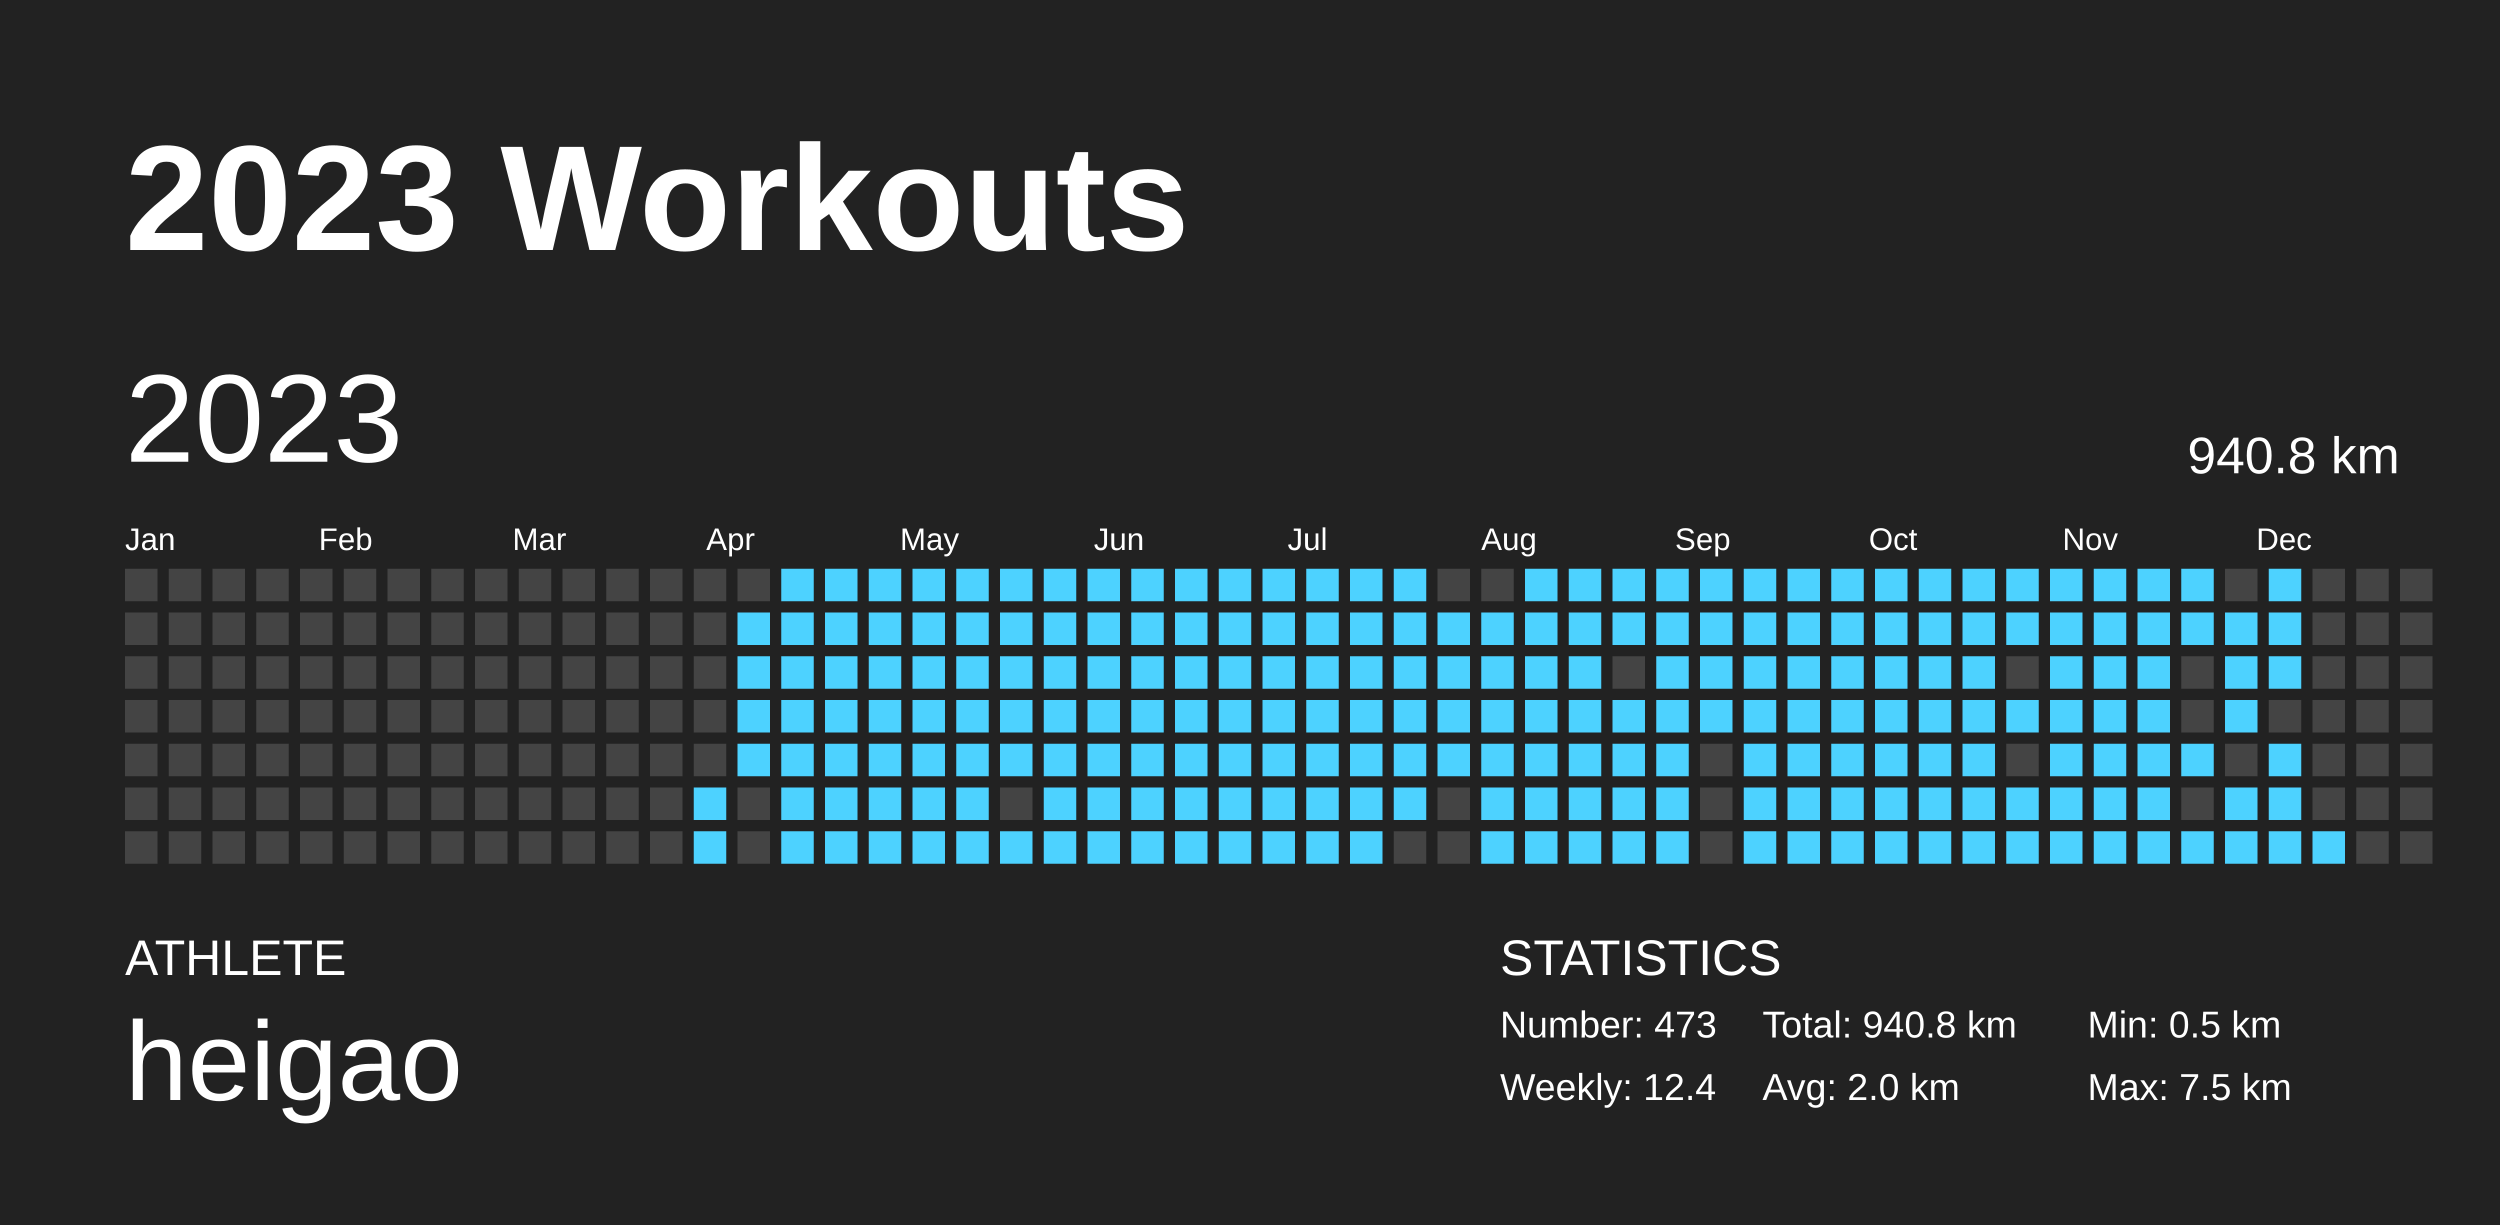
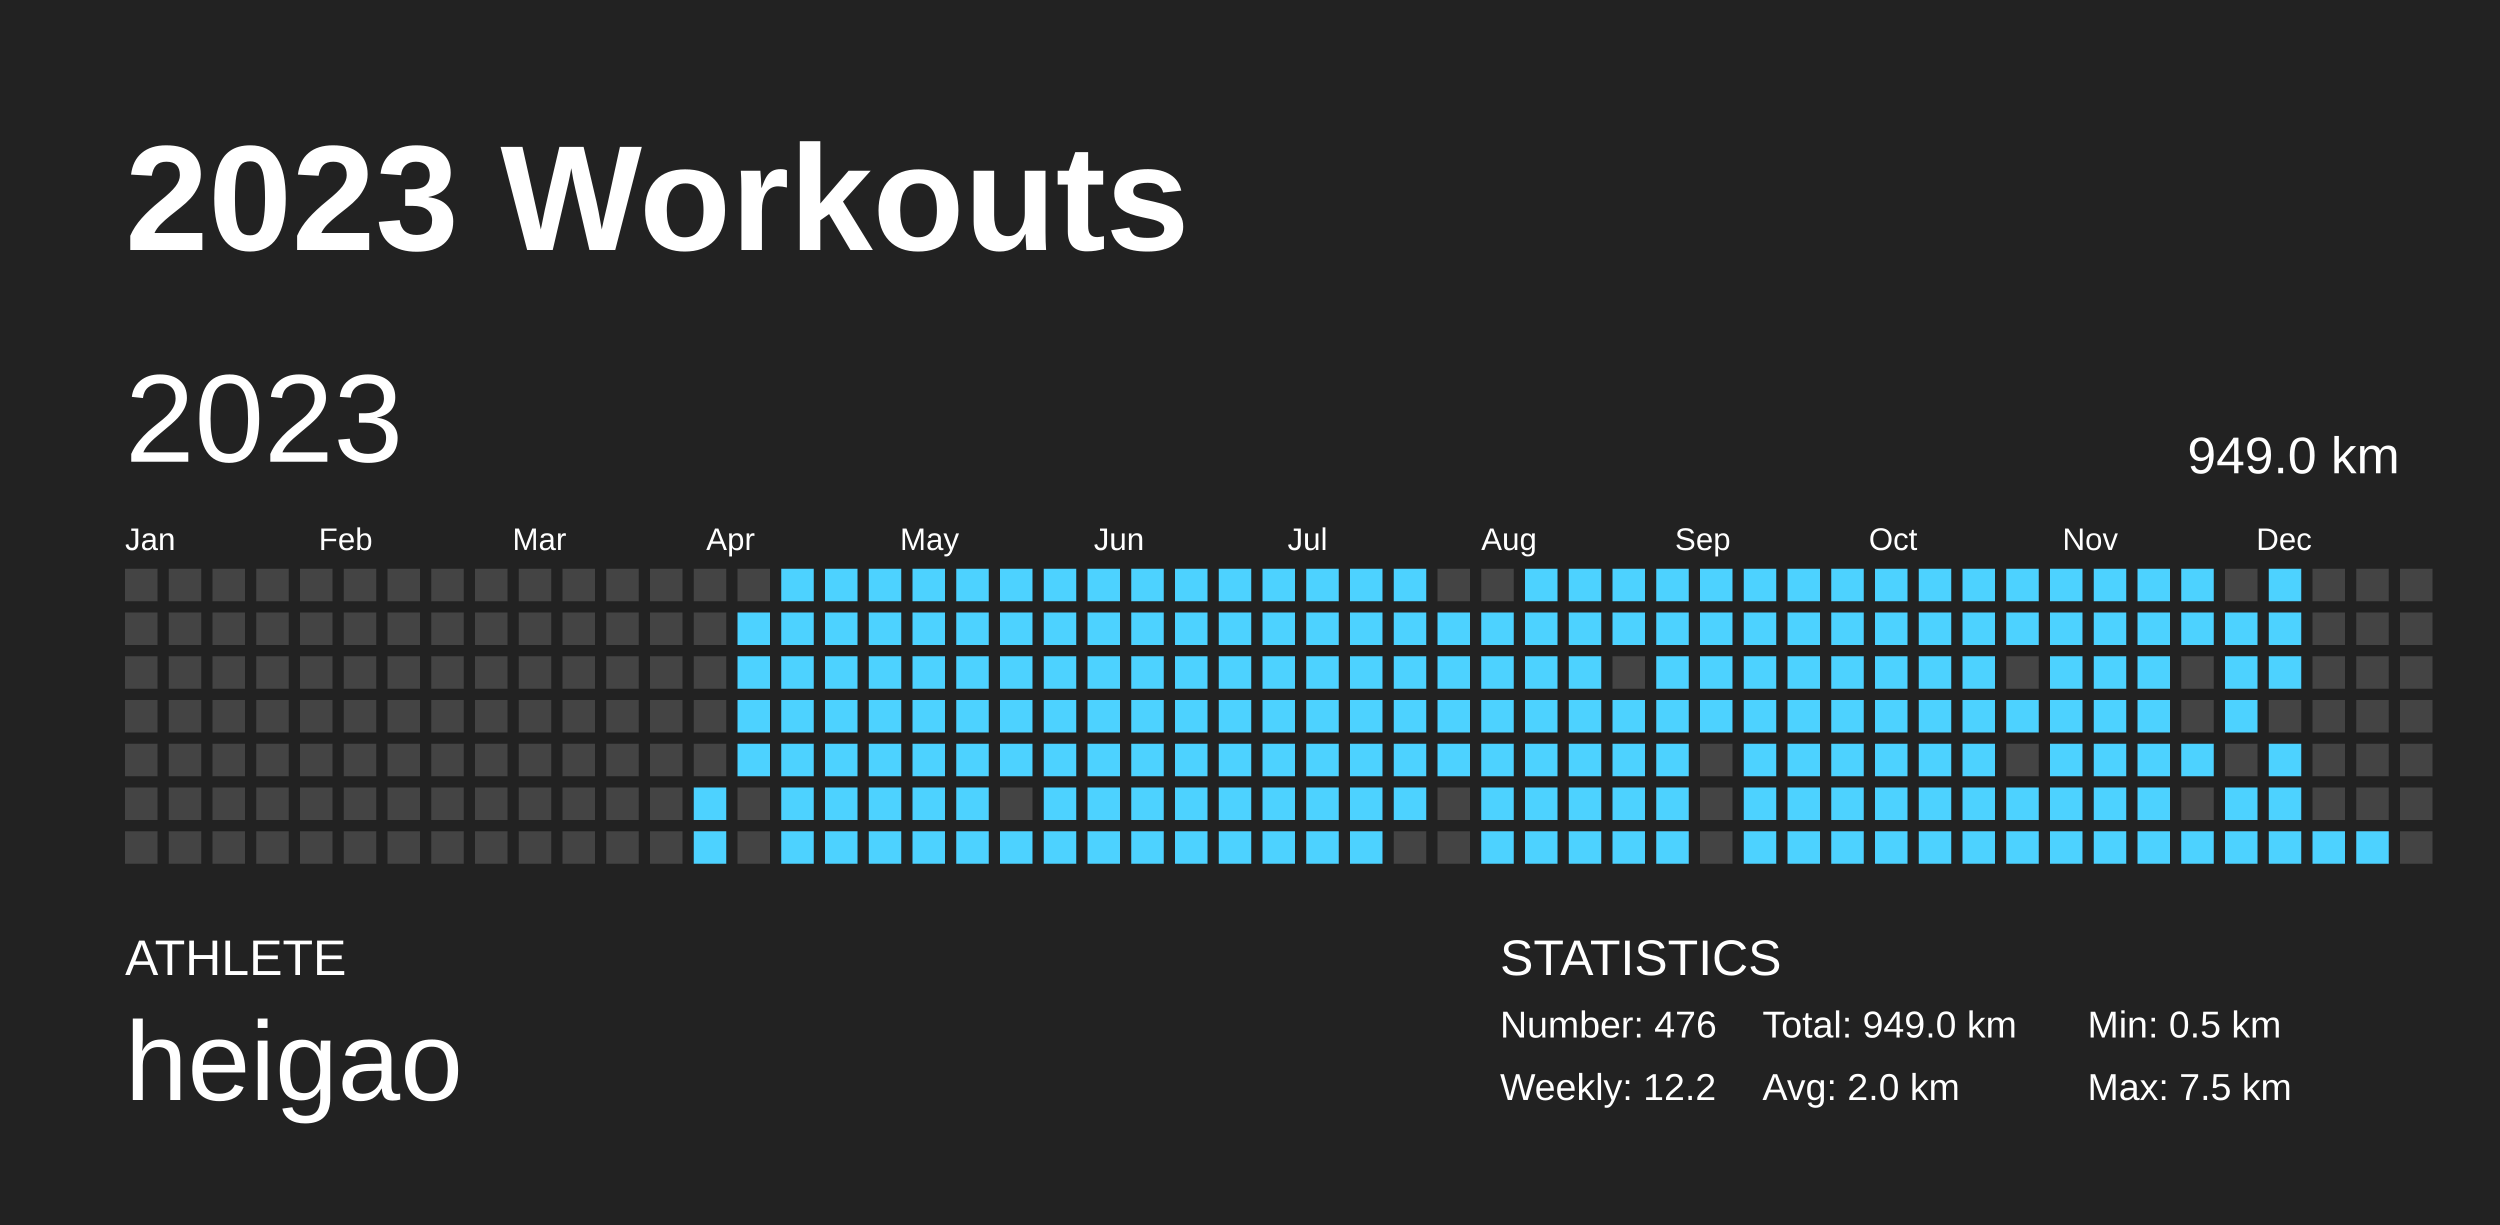
<svg xmlns="http://www.w3.org/2000/svg" baseProfile="full" height="98mm" version="1.1" viewBox="0,0,200,98" width="200mm">
  <defs />
  <rect fill="#222222" height="98" width="200" x="0" y="0" />
  <text fill="#FFFFFF" style="font-size:12px; font-family:Arial; font-weight:bold;" x="10" y="20">2023 Workouts</text>
  <text fill="#FFFFFF" style="font-size:4px; font-family:Arial" x="10" y="78">ATHLETE</text>
  <text fill="#FFFFFF" style="font-size:9px; font-family:Arial" x="10" y="88">heigao</text>
  <text fill="#FFFFFF" style="font-size:4px; font-family:Arial" x="120" y="78">STATISTICS</text>
-   <text fill="#FFFFFF" style="font-size:3px; font-family:Arial" x="120" y="83">Number: 473</text>
-   <text fill="#FFFFFF" style="font-size:3px; font-family:Arial" x="120" y="88">Weekly: 12.4</text>
-   <text fill="#FFFFFF" style="font-size:3px; font-family:Arial" x="141" y="83">Total: 940.8 km</text>
+   <text fill="#FFFFFF" style="font-size:3px; font-family:Arial" x="120" y="83">Number: 476</text>
+   <text fill="#FFFFFF" style="font-size:3px; font-family:Arial" x="120" y="88">Weekly: 12.2</text>
+   <text fill="#FFFFFF" style="font-size:3px; font-family:Arial" x="141" y="83">Total: 949.0 km</text>
  <text fill="#FFFFFF" style="font-size:3px; font-family:Arial" x="141" y="88">Avg: 2.0 km</text>
  <text fill="#FFFFFF" style="font-size:3px; font-family:Arial" x="167" y="83">Min: 0.5 km</text>
  <text fill="#FFFFFF" style="font-size:3px; font-family:Arial" x="167" y="88">Max: 7.5 km</text>
  <text dominant-baseline="hanging" fill="#FFFFFF" style="font-size:10.0px; font-family:Arial;" x="10" y="30">2023</text>
-   <text dominant-baseline="hanging" fill="#FFFFFF" style="font-size:4.125px; font-family:Arial;" x="175" y="35">940.8 km</text>
+   <text dominant-baseline="hanging" fill="#FFFFFF" style="font-size:4.125px; font-family:Arial;" x="175" y="35">949.0 km</text>
  <text fill="#FFFFFF" style="font-size:2.5px; font-family:Arial" x="10.0" y="44">Jan</text>
  <text fill="#FFFFFF" style="font-size:2.5px; font-family:Arial" x="25.5" y="44">Feb</text>
  <text fill="#FFFFFF" style="font-size:2.5px; font-family:Arial" x="41.0" y="44">Mar</text>
  <text fill="#FFFFFF" style="font-size:2.5px; font-family:Arial" x="56.5" y="44">Apr</text>
  <text fill="#FFFFFF" style="font-size:2.5px; font-family:Arial" x="72.0" y="44">May</text>
  <text fill="#FFFFFF" style="font-size:2.5px; font-family:Arial" x="87.5" y="44">Jun</text>
  <text fill="#FFFFFF" style="font-size:2.5px; font-family:Arial" x="103.0" y="44">Jul</text>
  <text fill="#FFFFFF" style="font-size:2.5px; font-family:Arial" x="118.5" y="44">Aug</text>
  <text fill="#FFFFFF" style="font-size:2.5px; font-family:Arial" x="134.0" y="44">Sep</text>
  <text fill="#FFFFFF" style="font-size:2.5px; font-family:Arial" x="149.5" y="44">Oct</text>
  <text fill="#FFFFFF" style="font-size:2.5px; font-family:Arial" x="165.0" y="44">Nov</text>
  <text fill="#FFFFFF" style="font-size:2.5px; font-family:Arial" x="180.5" y="44">Dec</text>
  <rect fill="#444444" height="2.6" width="2.6" x="10.0" y="45.5" />
  <rect fill="#444444" height="2.6" width="2.6" x="10.0" y="49.0" />
  <rect fill="#444444" height="2.6" width="2.6" x="10.0" y="52.5" />
  <rect fill="#444444" height="2.6" width="2.6" x="10.0" y="56.0" />
  <rect fill="#444444" height="2.6" width="2.6" x="10.0" y="59.5" />
  <rect fill="#444444" height="2.6" width="2.6" x="10.0" y="63.0" />
  <rect fill="#444444" height="2.6" width="2.6" x="10.0" y="66.5" />
  <rect fill="#444444" height="2.6" width="2.6" x="13.5" y="45.5" />
  <rect fill="#444444" height="2.6" width="2.6" x="13.5" y="49.0" />
  <rect fill="#444444" height="2.6" width="2.6" x="13.5" y="52.5" />
  <rect fill="#444444" height="2.6" width="2.6" x="13.5" y="56.0" />
  <rect fill="#444444" height="2.6" width="2.6" x="13.5" y="59.5" />
  <rect fill="#444444" height="2.6" width="2.6" x="13.5" y="63.0" />
  <rect fill="#444444" height="2.6" width="2.6" x="13.5" y="66.5" />
  <rect fill="#444444" height="2.6" width="2.6" x="17.0" y="45.5" />
  <rect fill="#444444" height="2.6" width="2.6" x="17.0" y="49.0" />
  <rect fill="#444444" height="2.6" width="2.6" x="17.0" y="52.5" />
  <rect fill="#444444" height="2.6" width="2.6" x="17.0" y="56.0" />
  <rect fill="#444444" height="2.6" width="2.6" x="17.0" y="59.5" />
  <rect fill="#444444" height="2.6" width="2.6" x="17.0" y="63.0" />
  <rect fill="#444444" height="2.6" width="2.6" x="17.0" y="66.5" />
  <rect fill="#444444" height="2.6" width="2.6" x="20.5" y="45.5" />
  <rect fill="#444444" height="2.6" width="2.6" x="20.5" y="49.0" />
  <rect fill="#444444" height="2.6" width="2.6" x="20.5" y="52.5" />
  <rect fill="#444444" height="2.6" width="2.6" x="20.5" y="56.0" />
  <rect fill="#444444" height="2.6" width="2.6" x="20.5" y="59.5" />
  <rect fill="#444444" height="2.6" width="2.6" x="20.5" y="63.0" />
  <rect fill="#444444" height="2.6" width="2.6" x="20.5" y="66.5" />
  <rect fill="#444444" height="2.6" width="2.6" x="24.0" y="45.5" />
  <rect fill="#444444" height="2.6" width="2.6" x="24.0" y="49.0" />
  <rect fill="#444444" height="2.6" width="2.6" x="24.0" y="52.5" />
  <rect fill="#444444" height="2.6" width="2.6" x="24.0" y="56.0" />
  <rect fill="#444444" height="2.6" width="2.6" x="24.0" y="59.5" />
  <rect fill="#444444" height="2.6" width="2.6" x="24.0" y="63.0" />
  <rect fill="#444444" height="2.6" width="2.6" x="24.0" y="66.5" />
  <rect fill="#444444" height="2.6" width="2.6" x="27.5" y="45.5" />
  <rect fill="#444444" height="2.6" width="2.6" x="27.5" y="49.0" />
  <rect fill="#444444" height="2.6" width="2.6" x="27.5" y="52.5" />
  <rect fill="#444444" height="2.6" width="2.6" x="27.5" y="56.0" />
  <rect fill="#444444" height="2.6" width="2.6" x="27.5" y="59.5" />
  <rect fill="#444444" height="2.6" width="2.6" x="27.5" y="63.0" />
  <rect fill="#444444" height="2.6" width="2.6" x="27.5" y="66.5" />
  <rect fill="#444444" height="2.6" width="2.6" x="31.0" y="45.5" />
  <rect fill="#444444" height="2.6" width="2.6" x="31.0" y="49.0" />
  <rect fill="#444444" height="2.6" width="2.6" x="31.0" y="52.5" />
  <rect fill="#444444" height="2.6" width="2.6" x="31.0" y="56.0" />
  <rect fill="#444444" height="2.6" width="2.6" x="31.0" y="59.5" />
  <rect fill="#444444" height="2.6" width="2.6" x="31.0" y="63.0" />
  <rect fill="#444444" height="2.6" width="2.6" x="31.0" y="66.5" />
  <rect fill="#444444" height="2.6" width="2.6" x="34.5" y="45.5" />
  <rect fill="#444444" height="2.6" width="2.6" x="34.5" y="49.0" />
  <rect fill="#444444" height="2.6" width="2.6" x="34.5" y="52.5" />
  <rect fill="#444444" height="2.6" width="2.6" x="34.5" y="56.0" />
  <rect fill="#444444" height="2.6" width="2.6" x="34.5" y="59.5" />
  <rect fill="#444444" height="2.6" width="2.6" x="34.5" y="63.0" />
  <rect fill="#444444" height="2.6" width="2.6" x="34.5" y="66.5" />
  <rect fill="#444444" height="2.6" width="2.6" x="38.0" y="45.5" />
  <rect fill="#444444" height="2.6" width="2.6" x="38.0" y="49.0" />
  <rect fill="#444444" height="2.6" width="2.6" x="38.0" y="52.5" />
  <rect fill="#444444" height="2.6" width="2.6" x="38.0" y="56.0" />
  <rect fill="#444444" height="2.6" width="2.6" x="38.0" y="59.5" />
  <rect fill="#444444" height="2.6" width="2.6" x="38.0" y="63.0" />
  <rect fill="#444444" height="2.6" width="2.6" x="38.0" y="66.5" />
  <rect fill="#444444" height="2.6" width="2.6" x="41.5" y="45.5" />
  <rect fill="#444444" height="2.6" width="2.6" x="41.5" y="49.0" />
  <rect fill="#444444" height="2.6" width="2.6" x="41.5" y="52.5" />
  <rect fill="#444444" height="2.6" width="2.6" x="41.5" y="56.0" />
  <rect fill="#444444" height="2.6" width="2.6" x="41.5" y="59.5" />
  <rect fill="#444444" height="2.6" width="2.6" x="41.5" y="63.0" />
  <rect fill="#444444" height="2.6" width="2.6" x="41.5" y="66.5" />
  <rect fill="#444444" height="2.6" width="2.6" x="45.0" y="45.5" />
  <rect fill="#444444" height="2.6" width="2.6" x="45.0" y="49.0" />
  <rect fill="#444444" height="2.6" width="2.6" x="45.0" y="52.5" />
  <rect fill="#444444" height="2.6" width="2.6" x="45.0" y="56.0" />
  <rect fill="#444444" height="2.6" width="2.6" x="45.0" y="59.5" />
  <rect fill="#444444" height="2.6" width="2.6" x="45.0" y="63.0" />
  <rect fill="#444444" height="2.6" width="2.6" x="45.0" y="66.5" />
  <rect fill="#444444" height="2.6" width="2.6" x="48.5" y="45.5" />
  <rect fill="#444444" height="2.6" width="2.6" x="48.5" y="49.0" />
  <rect fill="#444444" height="2.6" width="2.6" x="48.5" y="52.5" />
  <rect fill="#444444" height="2.6" width="2.6" x="48.5" y="56.0" />
  <rect fill="#444444" height="2.6" width="2.6" x="48.5" y="59.5" />
  <rect fill="#444444" height="2.6" width="2.6" x="48.5" y="63.0" />
  <rect fill="#444444" height="2.6" width="2.6" x="48.5" y="66.5" />
  <rect fill="#444444" height="2.6" width="2.6" x="52.0" y="45.5" />
  <rect fill="#444444" height="2.6" width="2.6" x="52.0" y="49.0" />
  <rect fill="#444444" height="2.6" width="2.6" x="52.0" y="52.5" />
  <rect fill="#444444" height="2.6" width="2.6" x="52.0" y="56.0" />
  <rect fill="#444444" height="2.6" width="2.6" x="52.0" y="59.5" />
  <rect fill="#444444" height="2.6" width="2.6" x="52.0" y="63.0" />
  <rect fill="#444444" height="2.6" width="2.6" x="52.0" y="66.5" />
  <rect fill="#444444" height="2.6" width="2.6" x="55.5" y="45.5" />
  <rect fill="#444444" height="2.6" width="2.6" x="55.5" y="49.0" />
  <rect fill="#444444" height="2.6" width="2.6" x="55.5" y="52.5" />
  <rect fill="#444444" height="2.6" width="2.6" x="55.5" y="56.0" />
  <rect fill="#444444" height="2.6" width="2.6" x="55.5" y="59.5" />
  <rect fill="#4dd2ff" height="2.6" width="2.6" x="55.5" y="63.0" />
  <rect fill="#4dd2ff" height="2.6" width="2.6" x="55.5" y="66.5" />
  <rect fill="#444444" height="2.6" width="2.6" x="59.0" y="45.5" />
  <rect fill="#4dd2ff" height="2.6" width="2.6" x="59.0" y="49.0" />
  <rect fill="#4dd2ff" height="2.6" width="2.6" x="59.0" y="52.5" />
  <rect fill="#4dd2ff" height="2.6" width="2.6" x="59.0" y="56.0" />
  <rect fill="#4dd2ff" height="2.6" width="2.6" x="59.0" y="59.5" />
  <rect fill="#444444" height="2.6" width="2.6" x="59.0" y="63.0" />
  <rect fill="#444444" height="2.6" width="2.6" x="59.0" y="66.5" />
  <rect fill="#4dd2ff" height="2.6" width="2.6" x="62.5" y="45.5" />
  <rect fill="#4dd2ff" height="2.6" width="2.6" x="62.5" y="49.0" />
  <rect fill="#4dd2ff" height="2.6" width="2.6" x="62.5" y="52.5" />
  <rect fill="#4dd2ff" height="2.6" width="2.6" x="62.5" y="56.0" />
  <rect fill="#4dd2ff" height="2.6" width="2.6" x="62.5" y="59.5" />
  <rect fill="#4dd2ff" height="2.6" width="2.6" x="62.5" y="63.0" />
  <rect fill="#4dd2ff" height="2.6" width="2.6" x="62.5" y="66.5" />
  <rect fill="#4dd2ff" height="2.6" width="2.6" x="66.0" y="45.5" />
  <rect fill="#4dd2ff" height="2.6" width="2.6" x="66.0" y="49.0" />
  <rect fill="#4dd2ff" height="2.6" width="2.6" x="66.0" y="52.5" />
  <rect fill="#4dd2ff" height="2.6" width="2.6" x="66.0" y="56.0" />
  <rect fill="#4dd2ff" height="2.6" width="2.6" x="66.0" y="59.5" />
  <rect fill="#4dd2ff" height="2.6" width="2.6" x="66.0" y="63.0" />
  <rect fill="#4dd2ff" height="2.6" width="2.6" x="66.0" y="66.5" />
  <rect fill="#4dd2ff" height="2.6" width="2.6" x="69.5" y="45.5" />
  <rect fill="#4dd2ff" height="2.6" width="2.6" x="69.5" y="49.0" />
  <rect fill="#4dd2ff" height="2.6" width="2.6" x="69.5" y="52.5" />
  <rect fill="#4dd2ff" height="2.6" width="2.6" x="69.5" y="56.0" />
  <rect fill="#4dd2ff" height="2.6" width="2.6" x="69.5" y="59.5" />
  <rect fill="#4dd2ff" height="2.6" width="2.6" x="69.5" y="63.0" />
  <rect fill="#4dd2ff" height="2.6" width="2.6" x="69.5" y="66.5" />
  <rect fill="#4dd2ff" height="2.6" width="2.6" x="73.0" y="45.5" />
  <rect fill="#4dd2ff" height="2.6" width="2.6" x="73.0" y="49.0" />
  <rect fill="#4dd2ff" height="2.6" width="2.6" x="73.0" y="52.5" />
  <rect fill="#4dd2ff" height="2.6" width="2.6" x="73.0" y="56.0" />
  <rect fill="#4dd2ff" height="2.6" width="2.6" x="73.0" y="59.5" />
  <rect fill="#4dd2ff" height="2.6" width="2.6" x="73.0" y="63.0" />
  <rect fill="#4dd2ff" height="2.6" width="2.6" x="73.0" y="66.5" />
  <rect fill="#4dd2ff" height="2.6" width="2.6" x="76.5" y="45.5" />
  <rect fill="#4dd2ff" height="2.6" width="2.6" x="76.5" y="49.0" />
  <rect fill="#4dd2ff" height="2.6" width="2.6" x="76.5" y="52.5" />
  <rect fill="#4dd2ff" height="2.6" width="2.6" x="76.5" y="56.0" />
  <rect fill="#4dd2ff" height="2.6" width="2.6" x="76.5" y="59.5" />
  <rect fill="#4dd2ff" height="2.6" width="2.6" x="76.5" y="63.0" />
  <rect fill="#4dd2ff" height="2.6" width="2.6" x="76.5" y="66.5" />
  <rect fill="#4dd2ff" height="2.6" width="2.6" x="80.0" y="45.5" />
  <rect fill="#4dd2ff" height="2.6" width="2.6" x="80.0" y="49.0" />
  <rect fill="#4dd2ff" height="2.6" width="2.6" x="80.0" y="52.5" />
  <rect fill="#4dd2ff" height="2.6" width="2.6" x="80.0" y="56.0" />
  <rect fill="#4dd2ff" height="2.6" width="2.6" x="80.0" y="59.5" />
  <rect fill="#444444" height="2.6" width="2.6" x="80.0" y="63.0" />
  <rect fill="#4dd2ff" height="2.6" width="2.6" x="80.0" y="66.5" />
  <rect fill="#4dd2ff" height="2.6" width="2.6" x="83.5" y="45.5" />
  <rect fill="#4dd2ff" height="2.6" width="2.6" x="83.5" y="49.0" />
  <rect fill="#4dd2ff" height="2.6" width="2.6" x="83.5" y="52.5" />
  <rect fill="#4dd2ff" height="2.6" width="2.6" x="83.5" y="56.0" />
  <rect fill="#4dd2ff" height="2.6" width="2.6" x="83.5" y="59.5" />
  <rect fill="#4dd2ff" height="2.6" width="2.6" x="83.5" y="63.0" />
  <rect fill="#4dd2ff" height="2.6" width="2.6" x="83.5" y="66.5" />
  <rect fill="#4dd2ff" height="2.6" width="2.6" x="87.0" y="45.5" />
  <rect fill="#4dd2ff" height="2.6" width="2.6" x="87.0" y="49.0" />
  <rect fill="#4dd2ff" height="2.6" width="2.6" x="87.0" y="52.5" />
  <rect fill="#4dd2ff" height="2.6" width="2.6" x="87.0" y="56.0" />
  <rect fill="#4dd2ff" height="2.6" width="2.6" x="87.0" y="59.5" />
  <rect fill="#4dd2ff" height="2.6" width="2.6" x="87.0" y="63.0" />
  <rect fill="#4dd2ff" height="2.6" width="2.6" x="87.0" y="66.5" />
  <rect fill="#4dd2ff" height="2.6" width="2.6" x="90.5" y="45.5" />
  <rect fill="#4dd2ff" height="2.6" width="2.6" x="90.5" y="49.0" />
  <rect fill="#4dd2ff" height="2.6" width="2.6" x="90.5" y="52.5" />
  <rect fill="#4dd2ff" height="2.6" width="2.6" x="90.5" y="56.0" />
  <rect fill="#4dd2ff" height="2.6" width="2.6" x="90.5" y="59.5" />
  <rect fill="#4dd2ff" height="2.6" width="2.6" x="90.5" y="63.0" />
  <rect fill="#4dd2ff" height="2.6" width="2.6" x="90.5" y="66.5" />
  <rect fill="#4dd2ff" height="2.6" width="2.6" x="94.0" y="45.5" />
  <rect fill="#4dd2ff" height="2.6" width="2.6" x="94.0" y="49.0" />
  <rect fill="#4dd2ff" height="2.6" width="2.6" x="94.0" y="52.5" />
  <rect fill="#4dd2ff" height="2.6" width="2.6" x="94.0" y="56.0" />
  <rect fill="#4dd2ff" height="2.6" width="2.6" x="94.0" y="59.5" />
  <rect fill="#4dd2ff" height="2.6" width="2.6" x="94.0" y="63.0" />
  <rect fill="#4dd2ff" height="2.6" width="2.6" x="94.0" y="66.5" />
  <rect fill="#4dd2ff" height="2.6" width="2.6" x="97.5" y="45.5" />
  <rect fill="#4dd2ff" height="2.6" width="2.6" x="97.5" y="49.0" />
  <rect fill="#4dd2ff" height="2.6" width="2.6" x="97.5" y="52.5" />
  <rect fill="#4dd2ff" height="2.6" width="2.6" x="97.5" y="56.0" />
  <rect fill="#4dd2ff" height="2.6" width="2.6" x="97.5" y="59.5" />
  <rect fill="#4dd2ff" height="2.6" width="2.6" x="97.5" y="63.0" />
  <rect fill="#4dd2ff" height="2.6" width="2.6" x="97.5" y="66.5" />
  <rect fill="#4dd2ff" height="2.6" width="2.6" x="101.0" y="45.5" />
  <rect fill="#4dd2ff" height="2.6" width="2.6" x="101.0" y="49.0" />
  <rect fill="#4dd2ff" height="2.6" width="2.6" x="101.0" y="52.5" />
  <rect fill="#4dd2ff" height="2.6" width="2.6" x="101.0" y="56.0" />
  <rect fill="#4dd2ff" height="2.6" width="2.6" x="101.0" y="59.5" />
  <rect fill="#4dd2ff" height="2.6" width="2.6" x="101.0" y="63.0" />
  <rect fill="#4dd2ff" height="2.6" width="2.6" x="101.0" y="66.5" />
  <rect fill="#4dd2ff" height="2.6" width="2.6" x="104.5" y="45.5" />
  <rect fill="#4dd2ff" height="2.6" width="2.6" x="104.5" y="49.0" />
  <rect fill="#4dd2ff" height="2.6" width="2.6" x="104.5" y="52.5" />
  <rect fill="#4dd2ff" height="2.6" width="2.6" x="104.5" y="56.0" />
  <rect fill="#4dd2ff" height="2.6" width="2.6" x="104.5" y="59.5" />
  <rect fill="#4dd2ff" height="2.6" width="2.6" x="104.5" y="63.0" />
  <rect fill="#4dd2ff" height="2.6" width="2.6" x="104.5" y="66.5" />
  <rect fill="#4dd2ff" height="2.6" width="2.6" x="108.0" y="45.5" />
  <rect fill="#4dd2ff" height="2.6" width="2.6" x="108.0" y="49.0" />
  <rect fill="#4dd2ff" height="2.6" width="2.6" x="108.0" y="52.5" />
  <rect fill="#4dd2ff" height="2.6" width="2.6" x="108.0" y="56.0" />
  <rect fill="#4dd2ff" height="2.6" width="2.6" x="108.0" y="59.5" />
  <rect fill="#4dd2ff" height="2.6" width="2.6" x="108.0" y="63.0" />
  <rect fill="#4dd2ff" height="2.6" width="2.6" x="108.0" y="66.5" />
  <rect fill="#4dd2ff" height="2.6" width="2.6" x="111.5" y="45.5" />
  <rect fill="#4dd2ff" height="2.6" width="2.6" x="111.5" y="49.0" />
  <rect fill="#4dd2ff" height="2.6" width="2.6" x="111.5" y="52.5" />
  <rect fill="#4dd2ff" height="2.6" width="2.6" x="111.5" y="56.0" />
  <rect fill="#4dd2ff" height="2.6" width="2.6" x="111.5" y="59.5" />
  <rect fill="#4dd2ff" height="2.6" width="2.6" x="111.5" y="63.0" />
  <rect fill="#444444" height="2.6" width="2.6" x="111.5" y="66.5" />
  <rect fill="#444444" height="2.6" width="2.6" x="115.0" y="45.5" />
  <rect fill="#4dd2ff" height="2.6" width="2.6" x="115.0" y="49.0" />
  <rect fill="#4dd2ff" height="2.6" width="2.6" x="115.0" y="52.5" />
  <rect fill="#4dd2ff" height="2.6" width="2.6" x="115.0" y="56.0" />
  <rect fill="#4dd2ff" height="2.6" width="2.6" x="115.0" y="59.5" />
  <rect fill="#444444" height="2.6" width="2.6" x="115.0" y="63.0" />
  <rect fill="#444444" height="2.6" width="2.6" x="115.0" y="66.5" />
  <rect fill="#444444" height="2.6" width="2.6" x="118.5" y="45.5" />
  <rect fill="#4dd2ff" height="2.6" width="2.6" x="118.5" y="49.0" />
  <rect fill="#4dd2ff" height="2.6" width="2.6" x="118.5" y="52.5" />
  <rect fill="#4dd2ff" height="2.6" width="2.6" x="118.5" y="56.0" />
  <rect fill="#4dd2ff" height="2.6" width="2.6" x="118.5" y="59.5" />
  <rect fill="#4dd2ff" height="2.6" width="2.6" x="118.5" y="63.0" />
  <rect fill="#4dd2ff" height="2.6" width="2.6" x="118.5" y="66.5" />
  <rect fill="#4dd2ff" height="2.6" width="2.6" x="122.0" y="45.5" />
  <rect fill="#4dd2ff" height="2.6" width="2.6" x="122.0" y="49.0" />
  <rect fill="#4dd2ff" height="2.6" width="2.6" x="122.0" y="52.5" />
  <rect fill="#4dd2ff" height="2.6" width="2.6" x="122.0" y="56.0" />
  <rect fill="#4dd2ff" height="2.6" width="2.6" x="122.0" y="59.5" />
  <rect fill="#4dd2ff" height="2.6" width="2.6" x="122.0" y="63.0" />
  <rect fill="#4dd2ff" height="2.6" width="2.6" x="122.0" y="66.5" />
  <rect fill="#4dd2ff" height="2.6" width="2.6" x="125.5" y="45.5" />
  <rect fill="#4dd2ff" height="2.6" width="2.6" x="125.5" y="49.0" />
  <rect fill="#4dd2ff" height="2.6" width="2.6" x="125.5" y="52.5" />
  <rect fill="#4dd2ff" height="2.6" width="2.6" x="125.5" y="56.0" />
  <rect fill="#4dd2ff" height="2.6" width="2.6" x="125.5" y="59.5" />
  <rect fill="#4dd2ff" height="2.6" width="2.6" x="125.5" y="63.0" />
  <rect fill="#4dd2ff" height="2.6" width="2.6" x="125.5" y="66.5" />
  <rect fill="#4dd2ff" height="2.6" width="2.6" x="129.0" y="45.5" />
  <rect fill="#4dd2ff" height="2.6" width="2.6" x="129.0" y="49.0" />
  <rect fill="#444444" height="2.6" width="2.6" x="129.0" y="52.5" />
  <rect fill="#4dd2ff" height="2.6" width="2.6" x="129.0" y="56.0" />
  <rect fill="#4dd2ff" height="2.6" width="2.6" x="129.0" y="59.5" />
  <rect fill="#4dd2ff" height="2.6" width="2.6" x="129.0" y="63.0" />
  <rect fill="#4dd2ff" height="2.6" width="2.6" x="129.0" y="66.5" />
  <rect fill="#4dd2ff" height="2.6" width="2.6" x="132.5" y="45.5" />
  <rect fill="#4dd2ff" height="2.6" width="2.6" x="132.5" y="49.0" />
  <rect fill="#4dd2ff" height="2.6" width="2.6" x="132.5" y="52.5" />
  <rect fill="#4dd2ff" height="2.6" width="2.6" x="132.5" y="56.0" />
  <rect fill="#4dd2ff" height="2.6" width="2.6" x="132.5" y="59.5" />
  <rect fill="#4dd2ff" height="2.6" width="2.6" x="132.5" y="63.0" />
  <rect fill="#4dd2ff" height="2.6" width="2.6" x="132.5" y="66.5" />
  <rect fill="#4dd2ff" height="2.6" width="2.6" x="136.0" y="45.5" />
  <rect fill="#4dd2ff" height="2.6" width="2.6" x="136.0" y="49.0" />
  <rect fill="#4dd2ff" height="2.6" width="2.6" x="136.0" y="52.5" />
  <rect fill="#4dd2ff" height="2.6" width="2.6" x="136.0" y="56.0" />
  <rect fill="#444444" height="2.6" width="2.6" x="136.0" y="59.5" />
  <rect fill="#444444" height="2.6" width="2.6" x="136.0" y="63.0" />
  <rect fill="#444444" height="2.6" width="2.6" x="136.0" y="66.5" />
  <rect fill="#4dd2ff" height="2.6" width="2.6" x="139.5" y="45.5" />
  <rect fill="#4dd2ff" height="2.6" width="2.6" x="139.5" y="49.0" />
  <rect fill="#4dd2ff" height="2.6" width="2.6" x="139.5" y="52.5" />
  <rect fill="#4dd2ff" height="2.6" width="2.6" x="139.5" y="56.0" />
  <rect fill="#4dd2ff" height="2.6" width="2.6" x="139.5" y="59.5" />
  <rect fill="#4dd2ff" height="2.6" width="2.6" x="139.5" y="63.0" />
  <rect fill="#4dd2ff" height="2.6" width="2.6" x="139.5" y="66.5" />
  <rect fill="#4dd2ff" height="2.6" width="2.6" x="143.0" y="45.5" />
  <rect fill="#4dd2ff" height="2.6" width="2.6" x="143.0" y="49.0" />
  <rect fill="#4dd2ff" height="2.6" width="2.6" x="143.0" y="52.5" />
  <rect fill="#4dd2ff" height="2.6" width="2.6" x="143.0" y="56.0" />
  <rect fill="#4dd2ff" height="2.6" width="2.6" x="143.0" y="59.5" />
  <rect fill="#4dd2ff" height="2.6" width="2.6" x="143.0" y="63.0" />
  <rect fill="#4dd2ff" height="2.6" width="2.6" x="143.0" y="66.5" />
  <rect fill="#4dd2ff" height="2.6" width="2.6" x="146.5" y="45.5" />
  <rect fill="#4dd2ff" height="2.6" width="2.6" x="146.5" y="49.0" />
  <rect fill="#4dd2ff" height="2.6" width="2.6" x="146.5" y="52.5" />
  <rect fill="#4dd2ff" height="2.6" width="2.6" x="146.5" y="56.0" />
  <rect fill="#4dd2ff" height="2.6" width="2.6" x="146.5" y="59.5" />
  <rect fill="#4dd2ff" height="2.6" width="2.6" x="146.5" y="63.0" />
  <rect fill="#4dd2ff" height="2.6" width="2.6" x="146.5" y="66.5" />
  <rect fill="#4dd2ff" height="2.6" width="2.6" x="150.0" y="45.5" />
  <rect fill="#4dd2ff" height="2.6" width="2.6" x="150.0" y="49.0" />
  <rect fill="#4dd2ff" height="2.6" width="2.6" x="150.0" y="52.5" />
  <rect fill="#4dd2ff" height="2.6" width="2.6" x="150.0" y="56.0" />
  <rect fill="#4dd2ff" height="2.6" width="2.6" x="150.0" y="59.5" />
  <rect fill="#4dd2ff" height="2.6" width="2.6" x="150.0" y="63.0" />
  <rect fill="#4dd2ff" height="2.6" width="2.6" x="150.0" y="66.5" />
  <rect fill="#4dd2ff" height="2.6" width="2.6" x="153.5" y="45.5" />
  <rect fill="#4dd2ff" height="2.6" width="2.6" x="153.5" y="49.0" />
  <rect fill="#4dd2ff" height="2.6" width="2.6" x="153.5" y="52.5" />
  <rect fill="#4dd2ff" height="2.6" width="2.6" x="153.5" y="56.0" />
  <rect fill="#4dd2ff" height="2.6" width="2.6" x="153.5" y="59.5" />
  <rect fill="#4dd2ff" height="2.6" width="2.6" x="153.5" y="63.0" />
  <rect fill="#4dd2ff" height="2.6" width="2.6" x="153.5" y="66.5" />
  <rect fill="#4dd2ff" height="2.6" width="2.6" x="157.0" y="45.5" />
  <rect fill="#4dd2ff" height="2.6" width="2.6" x="157.0" y="49.0" />
  <rect fill="#4dd2ff" height="2.6" width="2.6" x="157.0" y="52.5" />
  <rect fill="#4dd2ff" height="2.6" width="2.6" x="157.0" y="56.0" />
  <rect fill="#4dd2ff" height="2.6" width="2.6" x="157.0" y="59.5" />
  <rect fill="#4dd2ff" height="2.6" width="2.6" x="157.0" y="63.0" />
  <rect fill="#4dd2ff" height="2.6" width="2.6" x="157.0" y="66.5" />
  <rect fill="#4dd2ff" height="2.6" width="2.6" x="160.5" y="45.5" />
  <rect fill="#4dd2ff" height="2.6" width="2.6" x="160.5" y="49.0" />
  <rect fill="#444444" height="2.6" width="2.6" x="160.5" y="52.5" />
  <rect fill="#4dd2ff" height="2.6" width="2.6" x="160.5" y="56.0" />
  <rect fill="#444444" height="2.6" width="2.6" x="160.5" y="59.5" />
  <rect fill="#4dd2ff" height="2.6" width="2.6" x="160.5" y="63.0" />
  <rect fill="#4dd2ff" height="2.6" width="2.6" x="160.5" y="66.5" />
  <rect fill="#4dd2ff" height="2.6" width="2.6" x="164.0" y="45.5" />
  <rect fill="#4dd2ff" height="2.6" width="2.6" x="164.0" y="49.0" />
  <rect fill="#4dd2ff" height="2.6" width="2.6" x="164.0" y="52.5" />
  <rect fill="#4dd2ff" height="2.6" width="2.6" x="164.0" y="56.0" />
  <rect fill="#4dd2ff" height="2.6" width="2.6" x="164.0" y="59.5" />
  <rect fill="#4dd2ff" height="2.6" width="2.6" x="164.0" y="63.0" />
  <rect fill="#4dd2ff" height="2.6" width="2.6" x="164.0" y="66.5" />
  <rect fill="#4dd2ff" height="2.6" width="2.6" x="167.5" y="45.5" />
  <rect fill="#4dd2ff" height="2.6" width="2.6" x="167.5" y="49.0" />
  <rect fill="#4dd2ff" height="2.6" width="2.6" x="167.5" y="52.5" />
  <rect fill="#4dd2ff" height="2.6" width="2.6" x="167.5" y="56.0" />
  <rect fill="#4dd2ff" height="2.6" width="2.6" x="167.5" y="59.5" />
  <rect fill="#4dd2ff" height="2.6" width="2.6" x="167.5" y="63.0" />
  <rect fill="#4dd2ff" height="2.6" width="2.6" x="167.5" y="66.5" />
  <rect fill="#4dd2ff" height="2.6" width="2.6" x="171.0" y="45.5" />
  <rect fill="#4dd2ff" height="2.6" width="2.6" x="171.0" y="49.0" />
  <rect fill="#4dd2ff" height="2.6" width="2.6" x="171.0" y="52.5" />
  <rect fill="#4dd2ff" height="2.6" width="2.6" x="171.0" y="56.0" />
  <rect fill="#4dd2ff" height="2.6" width="2.6" x="171.0" y="59.5" />
  <rect fill="#4dd2ff" height="2.6" width="2.6" x="171.0" y="63.0" />
  <rect fill="#4dd2ff" height="2.6" width="2.6" x="171.0" y="66.5" />
  <rect fill="#4dd2ff" height="2.6" width="2.6" x="174.5" y="45.5" />
  <rect fill="#4dd2ff" height="2.6" width="2.6" x="174.5" y="49.0" />
  <rect fill="#444444" height="2.6" width="2.6" x="174.5" y="52.5" />
  <rect fill="#444444" height="2.6" width="2.6" x="174.5" y="56.0" />
  <rect fill="#4dd2ff" height="2.6" width="2.6" x="174.5" y="59.5" />
  <rect fill="#444444" height="2.6" width="2.6" x="174.5" y="63.0" />
  <rect fill="#4dd2ff" height="2.6" width="2.6" x="174.5" y="66.5" />
  <rect fill="#444444" height="2.6" width="2.6" x="178.0" y="45.5" />
  <rect fill="#4dd2ff" height="2.6" width="2.6" x="178.0" y="49.0" />
  <rect fill="#4dd2ff" height="2.6" width="2.6" x="178.0" y="52.5" />
  <rect fill="#4dd2ff" height="2.6" width="2.6" x="178.0" y="56.0" />
  <rect fill="#444444" height="2.6" width="2.6" x="178.0" y="59.5" />
  <rect fill="#4dd2ff" height="2.6" width="2.6" x="178.0" y="63.0" />
  <rect fill="#4dd2ff" height="2.6" width="2.6" x="178.0" y="66.5" />
  <rect fill="#4dd2ff" height="2.6" width="2.6" x="181.5" y="45.5" />
  <rect fill="#4dd2ff" height="2.6" width="2.6" x="181.5" y="49.0" />
  <rect fill="#4dd2ff" height="2.6" width="2.6" x="181.5" y="52.5" />
  <rect fill="#444444" height="2.6" width="2.6" x="181.5" y="56.0" />
  <rect fill="#4dd2ff" height="2.6" width="2.6" x="181.5" y="59.5" />
  <rect fill="#4dd2ff" height="2.6" width="2.6" x="181.5" y="63.0" />
  <rect fill="#4dd2ff" height="2.6" width="2.6" x="181.5" y="66.5" />
  <rect fill="#444444" height="2.6" width="2.6" x="185.0" y="45.5" />
  <rect fill="#444444" height="2.6" width="2.6" x="185.0" y="49.0" />
  <rect fill="#444444" height="2.6" width="2.6" x="185.0" y="52.5" />
  <rect fill="#444444" height="2.6" width="2.6" x="185.0" y="56.0" />
  <rect fill="#444444" height="2.6" width="2.6" x="185.0" y="59.5" />
  <rect fill="#444444" height="2.6" width="2.6" x="185.0" y="63.0" />
  <rect fill="#4dd2ff" height="2.6" width="2.6" x="185.0" y="66.5" />
  <rect fill="#444444" height="2.6" width="2.6" x="188.5" y="45.5" />
  <rect fill="#444444" height="2.6" width="2.6" x="188.5" y="49.0" />
  <rect fill="#444444" height="2.6" width="2.6" x="188.5" y="52.5" />
  <rect fill="#444444" height="2.6" width="2.6" x="188.5" y="56.0" />
  <rect fill="#444444" height="2.6" width="2.6" x="188.5" y="59.5" />
  <rect fill="#444444" height="2.6" width="2.6" x="188.5" y="63.0" />
-   <rect fill="#444444" height="2.6" width="2.6" x="188.5" y="66.5" />
+   <rect fill="#4dd2ff" height="2.6" width="2.6" x="188.5" y="66.5" />
  <rect fill="#444444" height="2.6" width="2.6" x="192.0" y="45.5" />
  <rect fill="#444444" height="2.6" width="2.6" x="192.0" y="49.0" />
  <rect fill="#444444" height="2.6" width="2.6" x="192.0" y="52.5" />
  <rect fill="#444444" height="2.6" width="2.6" x="192.0" y="56.0" />
  <rect fill="#444444" height="2.6" width="2.6" x="192.0" y="59.5" />
  <rect fill="#444444" height="2.6" width="2.6" x="192.0" y="63.0" />
  <rect fill="#444444" height="2.6" width="2.6" x="192.0" y="66.5" />
</svg>
